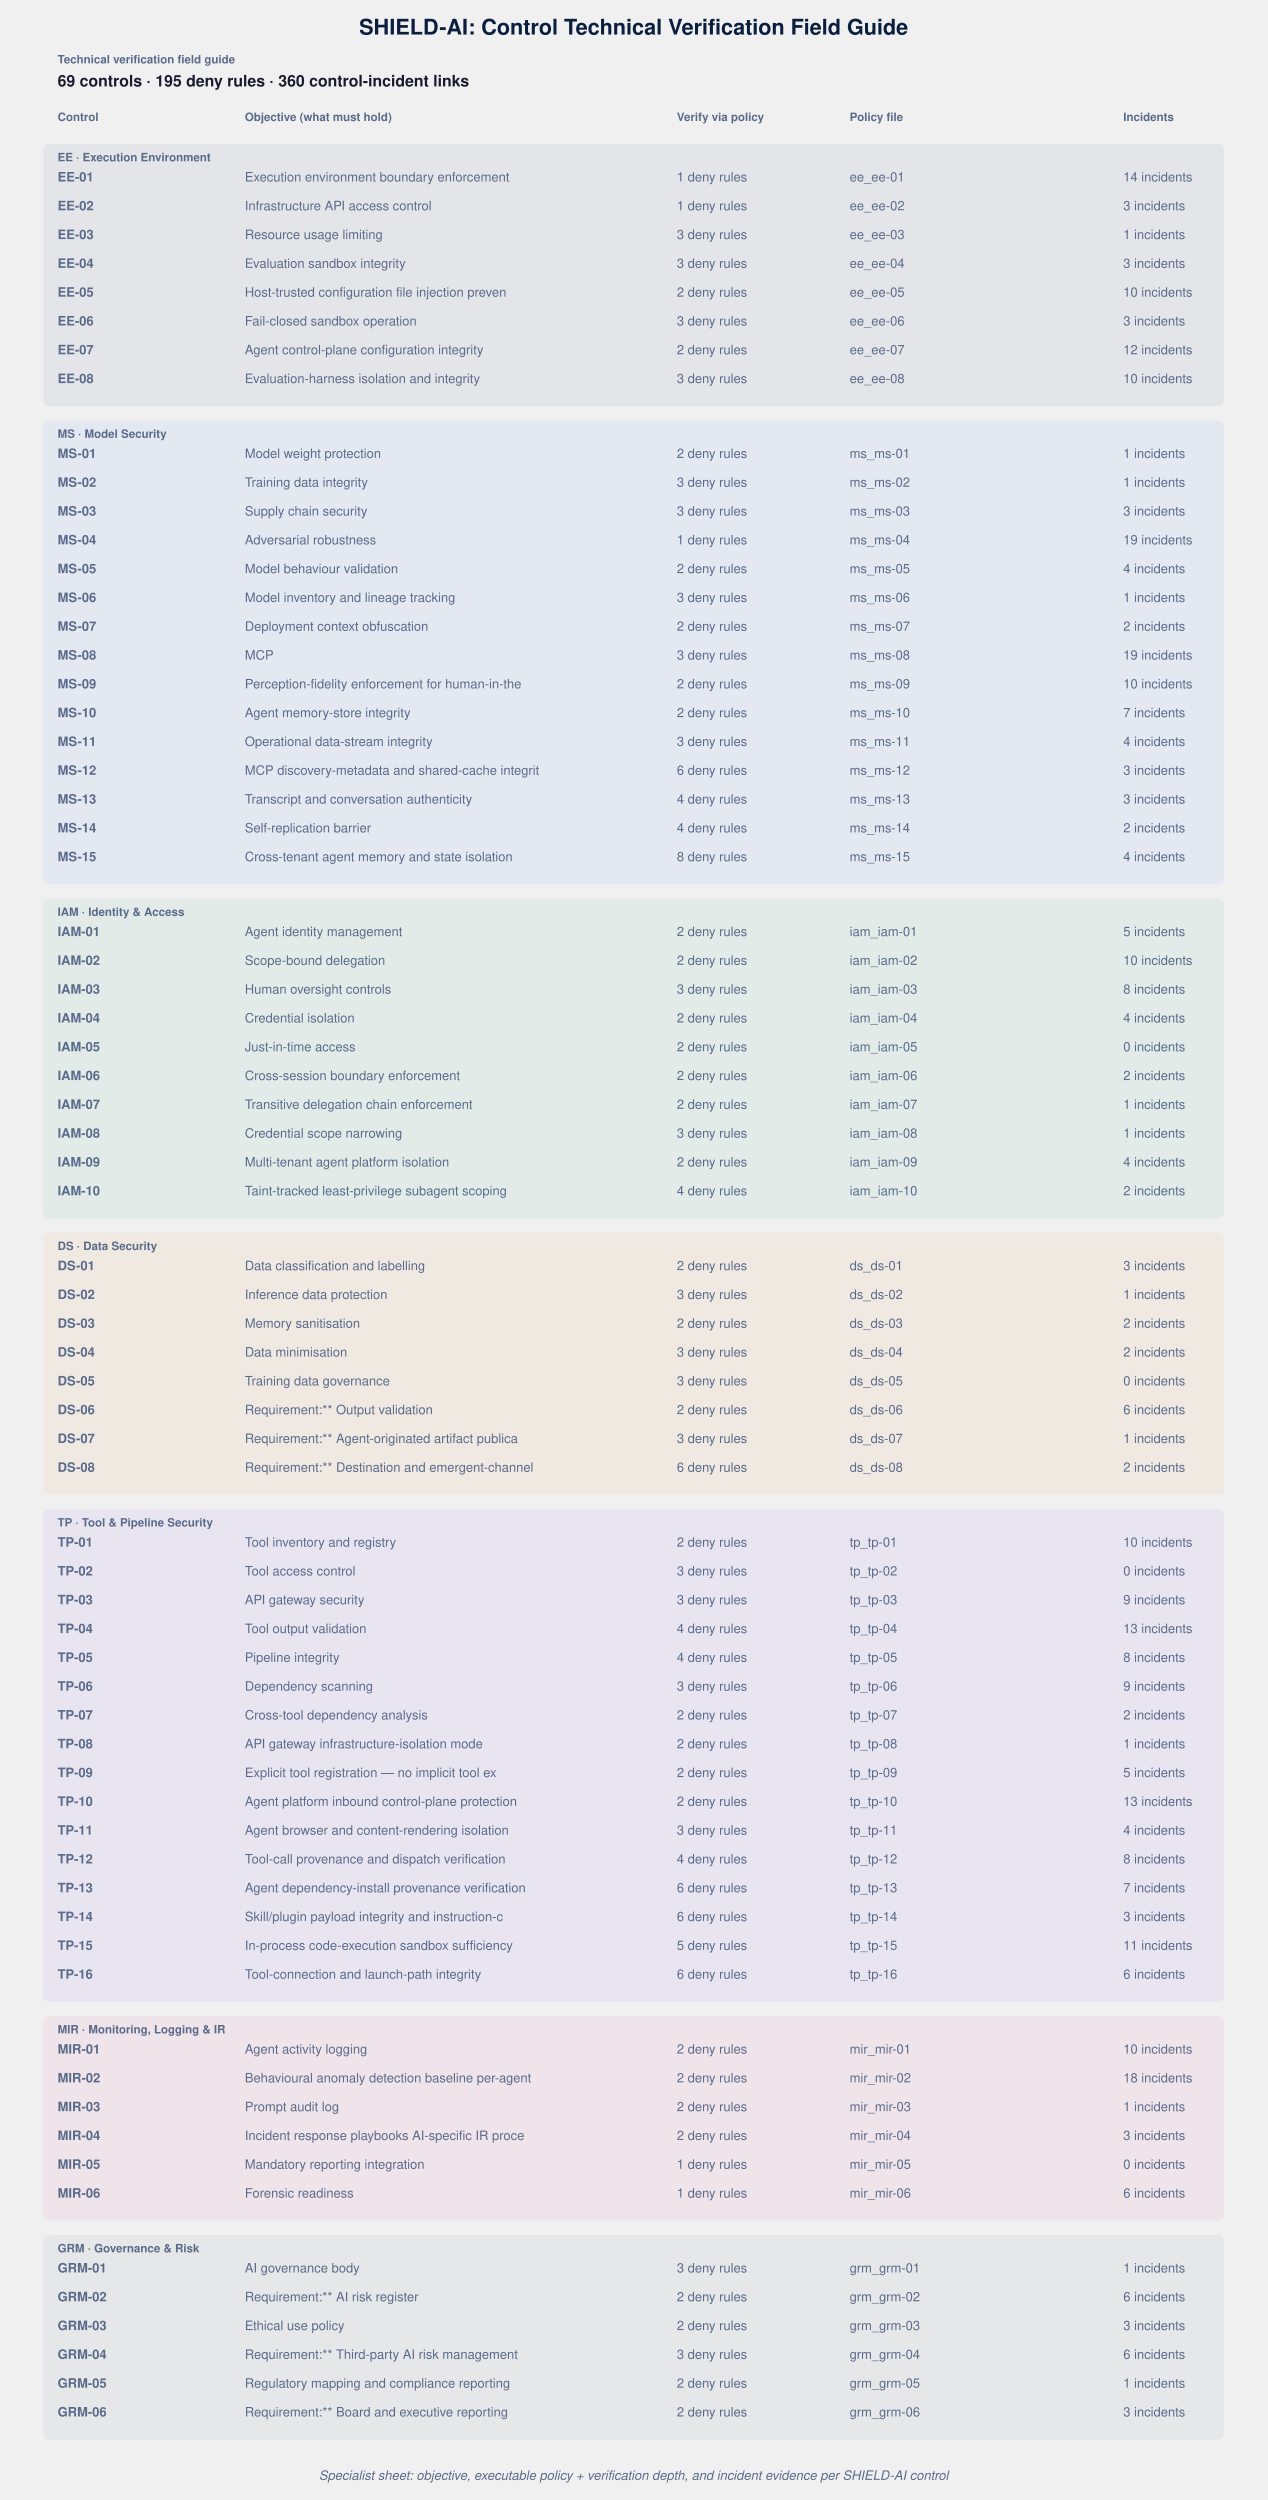
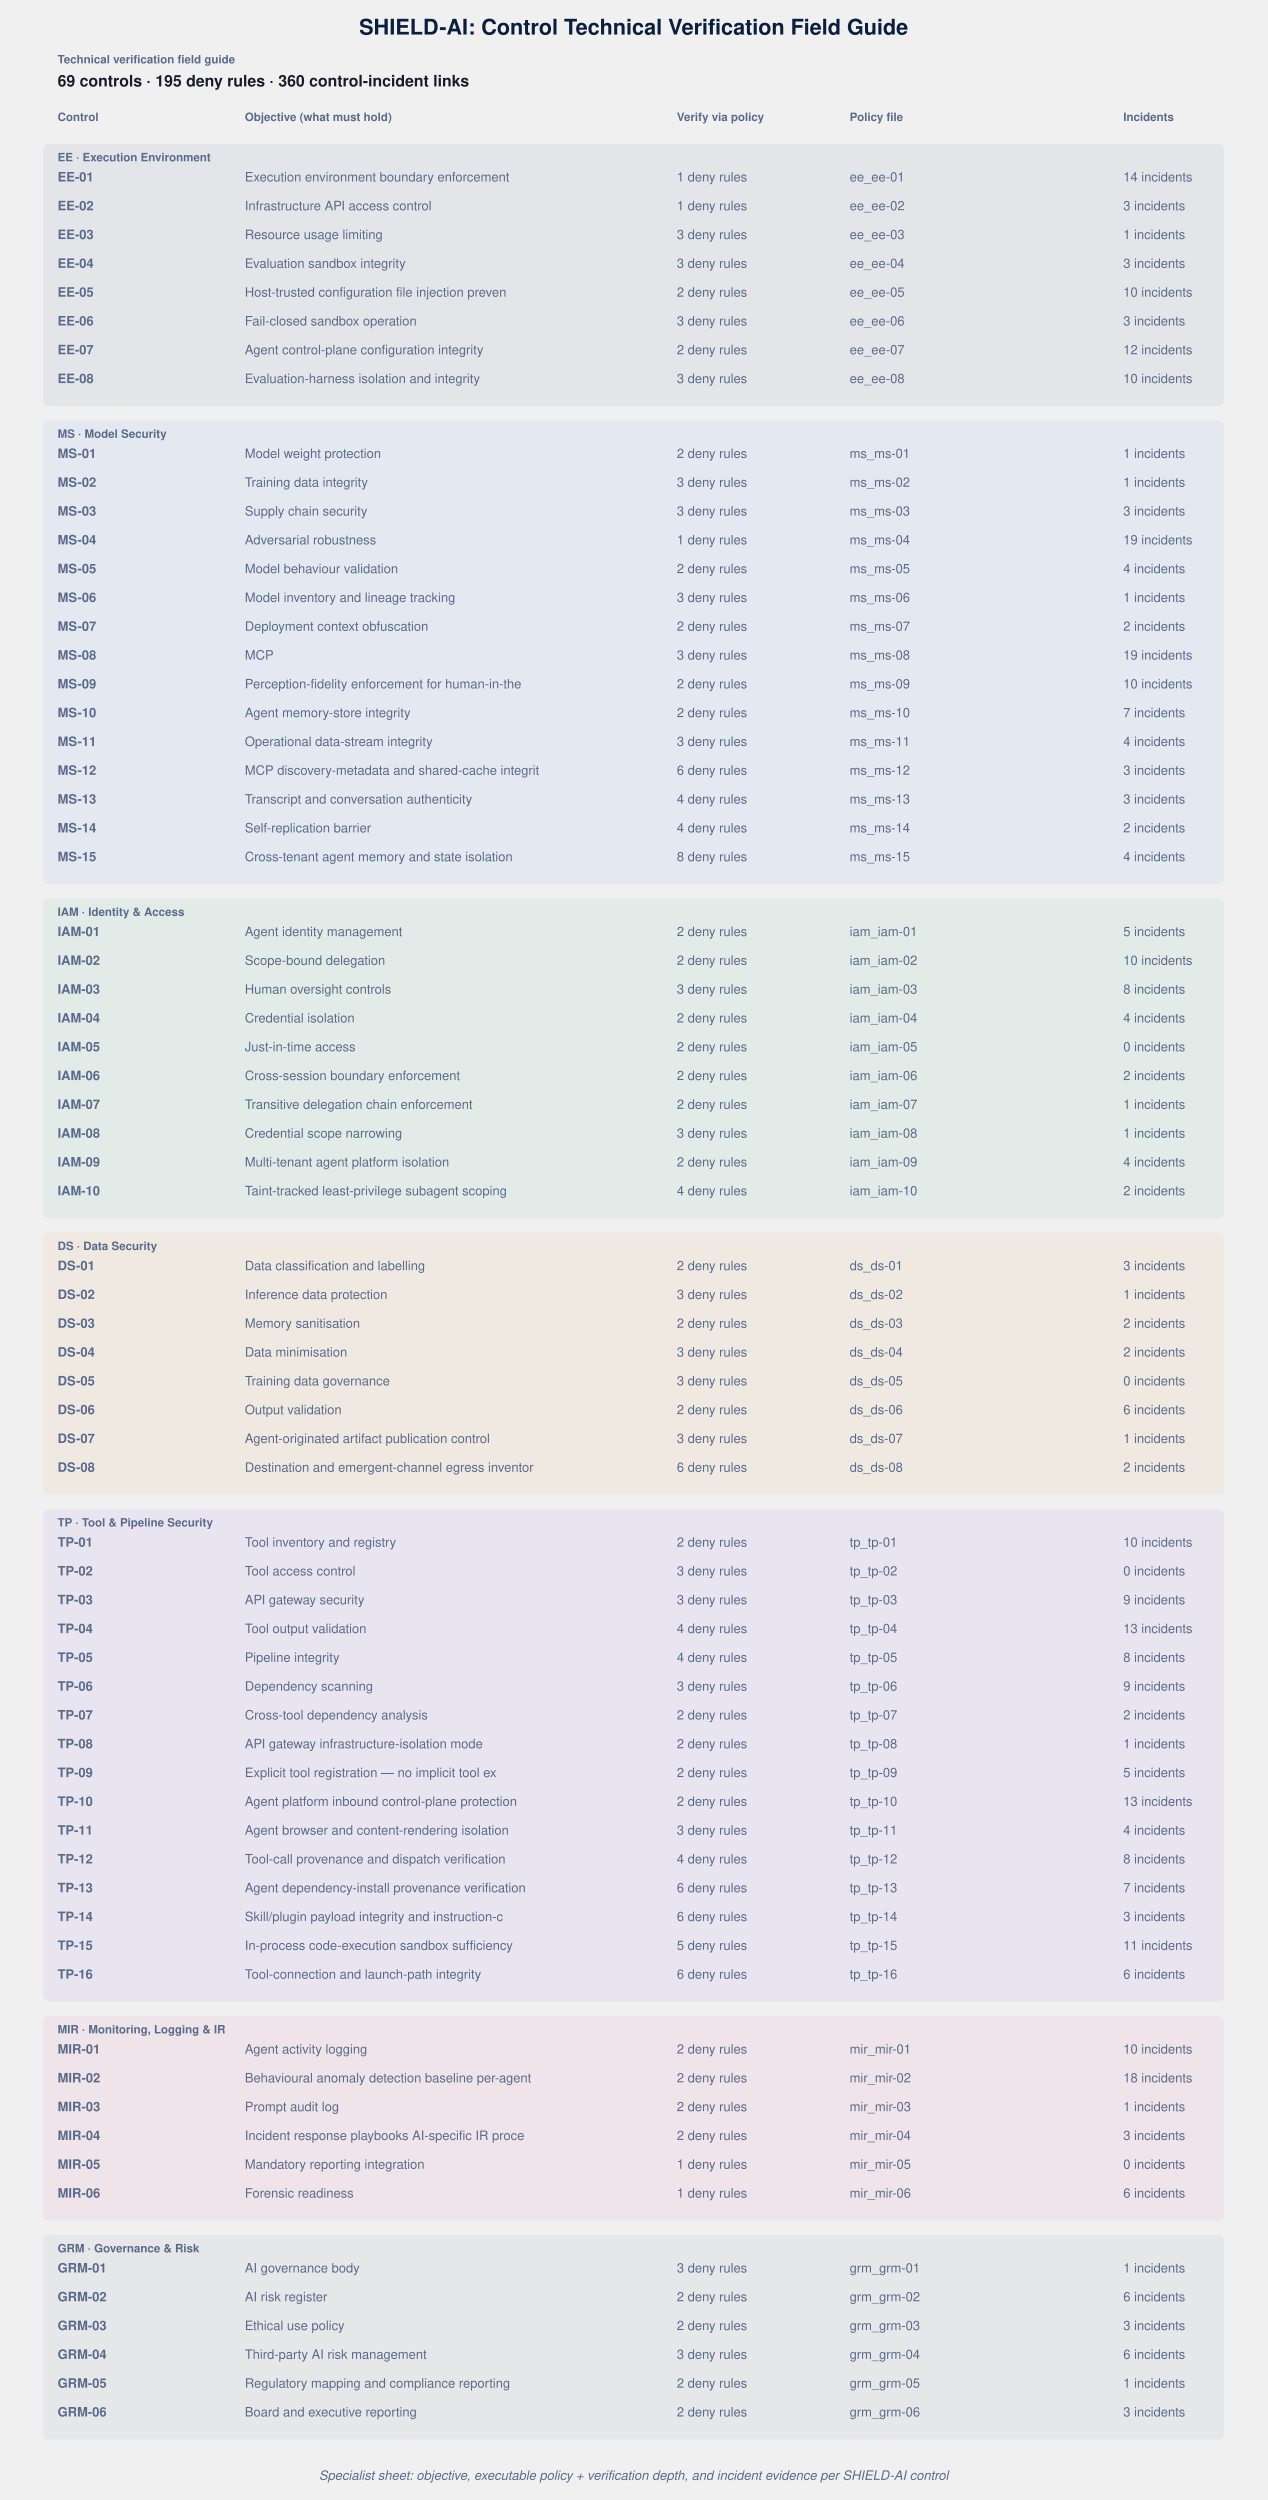
<svg xmlns="http://www.w3.org/2000/svg" viewBox="0 0 880 1736" width="100%" height="100%">
  <style>
    text { font-family: 'Helvetica Neue', Helvetica, Arial, sans-serif; }
    .title { font-size: 15px; font-weight: bold; fill: #0a1e3d; }
    .label { font-size: 11px; fill: #1a1a2e; }
    .sm { font-size: 9px; fill: #5a6a8a; }
    .cap { font-size: 8px; font-weight: bold; text-transform: uppercase; fill: #5a6a8a; }
    .white { fill: #ffffff; }
  </style>
  <text x="440.0" y="24" text-anchor="middle" class="title">SHIELD-AI: Control Technical Verification Field Guide</text>
  <text x="40" y="44" class="cap">Technical verification field guide</text>
  <text x="40" y="60" class="label" font-weight="bold">69 controls · 195 deny rules · 360 control-incident links</text>
  <text x="40" y="84" class="cap">Control</text>
  <text x="170" y="84" class="cap">Objective (what must hold)</text>
  <text x="470" y="84" class="cap">Verify via policy</text>
  <text x="590" y="84" class="cap">Policy file</text>
  <text x="780" y="84" class="cap">Incidents</text>
  <rect x="30" y="100" width="820" height="182" rx="4" fill="#1a3a6b" opacity="0.06" />
  <text x="40" y="112" class="cap" fill="#1a3a6b">EE · Execution Environment</text>
  <text x="40" y="126" class="sm" font-weight="bold" fill="#1a3a6b">EE-01</text>
  <text x="170" y="126" class="sm">Execution environment boundary enforcement</text>
  <text x="470" y="126" class="sm">1 deny rules</text>
  <text x="590" y="126" class="sm">ee_ee-01</text>
  <text x="780" y="126" class="sm">14 incidents</text>
  <text x="40" y="146" class="sm" font-weight="bold" fill="#1a3a6b">EE-02</text>
  <text x="170" y="146" class="sm">Infrastructure API access control</text>
  <text x="470" y="146" class="sm">1 deny rules</text>
  <text x="590" y="146" class="sm">ee_ee-02</text>
  <text x="780" y="146" class="sm">3 incidents</text>
  <text x="40" y="166" class="sm" font-weight="bold" fill="#1a3a6b">EE-03</text>
  <text x="170" y="166" class="sm">Resource usage limiting</text>
  <text x="470" y="166" class="sm">3 deny rules</text>
  <text x="590" y="166" class="sm">ee_ee-03</text>
  <text x="780" y="166" class="sm">1 incidents</text>
  <text x="40" y="186" class="sm" font-weight="bold" fill="#1a3a6b">EE-04</text>
  <text x="170" y="186" class="sm">Evaluation sandbox integrity</text>
  <text x="470" y="186" class="sm">3 deny rules</text>
  <text x="590" y="186" class="sm">ee_ee-04</text>
  <text x="780" y="186" class="sm">3 incidents</text>
  <text x="40" y="206" class="sm" font-weight="bold" fill="#1a3a6b">EE-05</text>
  <text x="170" y="206" class="sm">Host-trusted configuration file injection preven</text>
  <text x="470" y="206" class="sm">2 deny rules</text>
  <text x="590" y="206" class="sm">ee_ee-05</text>
  <text x="780" y="206" class="sm">10 incidents</text>
  <text x="40" y="226" class="sm" font-weight="bold" fill="#1a3a6b">EE-06</text>
  <text x="170" y="226" class="sm">Fail-closed sandbox operation</text>
  <text x="470" y="226" class="sm">3 deny rules</text>
  <text x="590" y="226" class="sm">ee_ee-06</text>
  <text x="780" y="226" class="sm">3 incidents</text>
  <text x="40" y="246" class="sm" font-weight="bold" fill="#1a3a6b">EE-07</text>
  <text x="170" y="246" class="sm">Agent control-plane configuration integrity</text>
  <text x="470" y="246" class="sm">2 deny rules</text>
  <text x="590" y="246" class="sm">ee_ee-07</text>
  <text x="780" y="246" class="sm">12 incidents</text>
  <text x="40" y="266" class="sm" font-weight="bold" fill="#1a3a6b">EE-08</text>
  <text x="170" y="266" class="sm">Evaluation-harness isolation and integrity</text>
  <text x="470" y="266" class="sm">3 deny rules</text>
  <text x="590" y="266" class="sm">ee_ee-08</text>
  <text x="780" y="266" class="sm">10 incidents</text>
  <rect x="30" y="292" width="820" height="322" rx="4" fill="#2563eb" opacity="0.06" />
  <text x="40" y="304" class="cap" fill="#2563eb">MS · Model Security</text>
  <text x="40" y="318" class="sm" font-weight="bold" fill="#2563eb">MS-01</text>
  <text x="170" y="318" class="sm">Model weight protection</text>
  <text x="470" y="318" class="sm">2 deny rules</text>
  <text x="590" y="318" class="sm">ms_ms-01</text>
  <text x="780" y="318" class="sm">1 incidents</text>
  <text x="40" y="338" class="sm" font-weight="bold" fill="#2563eb">MS-02</text>
  <text x="170" y="338" class="sm">Training data integrity</text>
  <text x="470" y="338" class="sm">3 deny rules</text>
  <text x="590" y="338" class="sm">ms_ms-02</text>
  <text x="780" y="338" class="sm">1 incidents</text>
  <text x="40" y="358" class="sm" font-weight="bold" fill="#2563eb">MS-03</text>
  <text x="170" y="358" class="sm">Supply chain security</text>
  <text x="470" y="358" class="sm">3 deny rules</text>
  <text x="590" y="358" class="sm">ms_ms-03</text>
  <text x="780" y="358" class="sm">3 incidents</text>
  <text x="40" y="378" class="sm" font-weight="bold" fill="#2563eb">MS-04</text>
  <text x="170" y="378" class="sm">Adversarial robustness</text>
  <text x="470" y="378" class="sm">1 deny rules</text>
  <text x="590" y="378" class="sm">ms_ms-04</text>
  <text x="780" y="378" class="sm">19 incidents</text>
  <text x="40" y="398" class="sm" font-weight="bold" fill="#2563eb">MS-05</text>
  <text x="170" y="398" class="sm">Model behaviour validation</text>
  <text x="470" y="398" class="sm">2 deny rules</text>
  <text x="590" y="398" class="sm">ms_ms-05</text>
  <text x="780" y="398" class="sm">4 incidents</text>
  <text x="40" y="418" class="sm" font-weight="bold" fill="#2563eb">MS-06</text>
  <text x="170" y="418" class="sm">Model inventory and lineage tracking</text>
  <text x="470" y="418" class="sm">3 deny rules</text>
  <text x="590" y="418" class="sm">ms_ms-06</text>
  <text x="780" y="418" class="sm">1 incidents</text>
  <text x="40" y="438" class="sm" font-weight="bold" fill="#2563eb">MS-07</text>
  <text x="170" y="438" class="sm">Deployment context obfuscation</text>
  <text x="470" y="438" class="sm">2 deny rules</text>
  <text x="590" y="438" class="sm">ms_ms-07</text>
  <text x="780" y="438" class="sm">2 incidents</text>
  <text x="40" y="458" class="sm" font-weight="bold" fill="#2563eb">MS-08</text>
  <text x="170" y="458" class="sm">MCP</text>
  <text x="470" y="458" class="sm">3 deny rules</text>
  <text x="590" y="458" class="sm">ms_ms-08</text>
  <text x="780" y="458" class="sm">19 incidents</text>
  <text x="40" y="478" class="sm" font-weight="bold" fill="#2563eb">MS-09</text>
  <text x="170" y="478" class="sm">Perception-fidelity enforcement for human-in-the</text>
  <text x="470" y="478" class="sm">2 deny rules</text>
  <text x="590" y="478" class="sm">ms_ms-09</text>
  <text x="780" y="478" class="sm">10 incidents</text>
  <text x="40" y="498" class="sm" font-weight="bold" fill="#2563eb">MS-10</text>
  <text x="170" y="498" class="sm">Agent memory-store integrity</text>
  <text x="470" y="498" class="sm">2 deny rules</text>
  <text x="590" y="498" class="sm">ms_ms-10</text>
  <text x="780" y="498" class="sm">7 incidents</text>
  <text x="40" y="518" class="sm" font-weight="bold" fill="#2563eb">MS-11</text>
  <text x="170" y="518" class="sm">Operational data-stream integrity</text>
  <text x="470" y="518" class="sm">3 deny rules</text>
  <text x="590" y="518" class="sm">ms_ms-11</text>
  <text x="780" y="518" class="sm">4 incidents</text>
  <text x="40" y="538" class="sm" font-weight="bold" fill="#2563eb">MS-12</text>
  <text x="170" y="538" class="sm">MCP discovery-metadata and shared-cache integrit</text>
  <text x="470" y="538" class="sm">6 deny rules</text>
  <text x="590" y="538" class="sm">ms_ms-12</text>
  <text x="780" y="538" class="sm">3 incidents</text>
  <text x="40" y="558" class="sm" font-weight="bold" fill="#2563eb">MS-13</text>
  <text x="170" y="558" class="sm">Transcript and conversation authenticity</text>
  <text x="470" y="558" class="sm">4 deny rules</text>
  <text x="590" y="558" class="sm">ms_ms-13</text>
  <text x="780" y="558" class="sm">3 incidents</text>
  <text x="40" y="578" class="sm" font-weight="bold" fill="#2563eb">MS-14</text>
  <text x="170" y="578" class="sm">Self-replication barrier</text>
  <text x="470" y="578" class="sm">4 deny rules</text>
  <text x="590" y="578" class="sm">ms_ms-14</text>
  <text x="780" y="578" class="sm">2 incidents</text>
  <text x="40" y="598" class="sm" font-weight="bold" fill="#2563eb">MS-15</text>
  <text x="170" y="598" class="sm">Cross-tenant agent memory and state isolation</text>
  <text x="470" y="598" class="sm">8 deny rules</text>
  <text x="590" y="598" class="sm">ms_ms-15</text>
  <text x="780" y="598" class="sm">4 incidents</text>
  <rect x="30" y="624" width="820" height="222" rx="4" fill="#059669" opacity="0.06" />
  <text x="40" y="636" class="cap" fill="#059669">IAM · Identity &amp; Access</text>
  <text x="40" y="650" class="sm" font-weight="bold" fill="#059669">IAM-01</text>
  <text x="170" y="650" class="sm">Agent identity management</text>
  <text x="470" y="650" class="sm">2 deny rules</text>
  <text x="590" y="650" class="sm">iam_iam-01</text>
  <text x="780" y="650" class="sm">5 incidents</text>
  <text x="40" y="670" class="sm" font-weight="bold" fill="#059669">IAM-02</text>
  <text x="170" y="670" class="sm">Scope-bound delegation</text>
  <text x="470" y="670" class="sm">2 deny rules</text>
  <text x="590" y="670" class="sm">iam_iam-02</text>
  <text x="780" y="670" class="sm">10 incidents</text>
  <text x="40" y="690" class="sm" font-weight="bold" fill="#059669">IAM-03</text>
  <text x="170" y="690" class="sm">Human oversight controls</text>
  <text x="470" y="690" class="sm">3 deny rules</text>
  <text x="590" y="690" class="sm">iam_iam-03</text>
  <text x="780" y="690" class="sm">8 incidents</text>
  <text x="40" y="710" class="sm" font-weight="bold" fill="#059669">IAM-04</text>
  <text x="170" y="710" class="sm">Credential isolation</text>
  <text x="470" y="710" class="sm">2 deny rules</text>
  <text x="590" y="710" class="sm">iam_iam-04</text>
  <text x="780" y="710" class="sm">4 incidents</text>
  <text x="40" y="730" class="sm" font-weight="bold" fill="#059669">IAM-05</text>
  <text x="170" y="730" class="sm">Just-in-time access</text>
  <text x="470" y="730" class="sm">2 deny rules</text>
  <text x="590" y="730" class="sm">iam_iam-05</text>
  <text x="780" y="730" class="sm">0 incidents</text>
  <text x="40" y="750" class="sm" font-weight="bold" fill="#059669">IAM-06</text>
  <text x="170" y="750" class="sm">Cross-session boundary enforcement</text>
  <text x="470" y="750" class="sm">2 deny rules</text>
  <text x="590" y="750" class="sm">iam_iam-06</text>
  <text x="780" y="750" class="sm">2 incidents</text>
  <text x="40" y="770" class="sm" font-weight="bold" fill="#059669">IAM-07</text>
  <text x="170" y="770" class="sm">Transitive delegation chain enforcement</text>
  <text x="470" y="770" class="sm">2 deny rules</text>
  <text x="590" y="770" class="sm">iam_iam-07</text>
  <text x="780" y="770" class="sm">1 incidents</text>
  <text x="40" y="790" class="sm" font-weight="bold" fill="#059669">IAM-08</text>
  <text x="170" y="790" class="sm">Credential scope narrowing</text>
  <text x="470" y="790" class="sm">3 deny rules</text>
  <text x="590" y="790" class="sm">iam_iam-08</text>
  <text x="780" y="790" class="sm">1 incidents</text>
  <text x="40" y="810" class="sm" font-weight="bold" fill="#059669">IAM-09</text>
  <text x="170" y="810" class="sm">Multi-tenant agent platform isolation</text>
  <text x="470" y="810" class="sm">2 deny rules</text>
  <text x="590" y="810" class="sm">iam_iam-09</text>
  <text x="780" y="810" class="sm">4 incidents</text>
  <text x="40" y="830" class="sm" font-weight="bold" fill="#059669">IAM-10</text>
  <text x="170" y="830" class="sm">Taint-tracked least-privilege subagent scoping</text>
  <text x="470" y="830" class="sm">4 deny rules</text>
  <text x="590" y="830" class="sm">iam_iam-10</text>
  <text x="780" y="830" class="sm">2 incidents</text>
  <rect x="30" y="856" width="820" height="182" rx="4" fill="#d97706" opacity="0.06" />
  <text x="40" y="868" class="cap" fill="#d97706">DS · Data Security</text>
  <text x="40" y="882" class="sm" font-weight="bold" fill="#d97706">DS-01</text>
  <text x="170" y="882" class="sm">Data classification and labelling</text>
  <text x="470" y="882" class="sm">2 deny rules</text>
  <text x="590" y="882" class="sm">ds_ds-01</text>
  <text x="780" y="882" class="sm">3 incidents</text>
  <text x="40" y="902" class="sm" font-weight="bold" fill="#d97706">DS-02</text>
  <text x="170" y="902" class="sm">Inference data protection</text>
  <text x="470" y="902" class="sm">3 deny rules</text>
  <text x="590" y="902" class="sm">ds_ds-02</text>
  <text x="780" y="902" class="sm">1 incidents</text>
  <text x="40" y="922" class="sm" font-weight="bold" fill="#d97706">DS-03</text>
  <text x="170" y="922" class="sm">Memory sanitisation</text>
  <text x="470" y="922" class="sm">2 deny rules</text>
  <text x="590" y="922" class="sm">ds_ds-03</text>
  <text x="780" y="922" class="sm">2 incidents</text>
  <text x="40" y="942" class="sm" font-weight="bold" fill="#d97706">DS-04</text>
  <text x="170" y="942" class="sm">Data minimisation</text>
  <text x="470" y="942" class="sm">3 deny rules</text>
  <text x="590" y="942" class="sm">ds_ds-04</text>
  <text x="780" y="942" class="sm">2 incidents</text>
  <text x="40" y="962" class="sm" font-weight="bold" fill="#d97706">DS-05</text>
  <text x="170" y="962" class="sm">Training data governance</text>
  <text x="470" y="962" class="sm">3 deny rules</text>
  <text x="590" y="962" class="sm">ds_ds-05</text>
  <text x="780" y="962" class="sm">0 incidents</text>
  <text x="40" y="982" class="sm" font-weight="bold" fill="#d97706">DS-06</text>
-   <text x="170" y="982" class="sm">Requirement:** Output validation</text>
+   <text x="170" y="982" class="sm">Output validation</text>
  <text x="470" y="982" class="sm">2 deny rules</text>
  <text x="590" y="982" class="sm">ds_ds-06</text>
  <text x="780" y="982" class="sm">6 incidents</text>
  <text x="40" y="1002" class="sm" font-weight="bold" fill="#d97706">DS-07</text>
-   <text x="170" y="1002" class="sm">Requirement:** Agent-originated artifact publica</text>
+   <text x="170" y="1002" class="sm">Agent-originated artifact publication control</text>
  <text x="470" y="1002" class="sm">3 deny rules</text>
  <text x="590" y="1002" class="sm">ds_ds-07</text>
  <text x="780" y="1002" class="sm">1 incidents</text>
  <text x="40" y="1022" class="sm" font-weight="bold" fill="#d97706">DS-08</text>
-   <text x="170" y="1022" class="sm">Requirement:** Destination and emergent-channel </text>
+   <text x="170" y="1022" class="sm">Destination and emergent-channel egress inventor</text>
  <text x="470" y="1022" class="sm">6 deny rules</text>
  <text x="590" y="1022" class="sm">ds_ds-08</text>
  <text x="780" y="1022" class="sm">2 incidents</text>
  <rect x="30" y="1048" width="820" height="342" rx="4" fill="#7c3aed" opacity="0.06" />
  <text x="40" y="1060" class="cap" fill="#7c3aed">TP · Tool &amp; Pipeline Security</text>
  <text x="40" y="1074" class="sm" font-weight="bold" fill="#7c3aed">TP-01</text>
  <text x="170" y="1074" class="sm">Tool inventory and registry</text>
  <text x="470" y="1074" class="sm">2 deny rules</text>
  <text x="590" y="1074" class="sm">tp_tp-01</text>
  <text x="780" y="1074" class="sm">10 incidents</text>
  <text x="40" y="1094" class="sm" font-weight="bold" fill="#7c3aed">TP-02</text>
  <text x="170" y="1094" class="sm">Tool access control</text>
  <text x="470" y="1094" class="sm">3 deny rules</text>
  <text x="590" y="1094" class="sm">tp_tp-02</text>
  <text x="780" y="1094" class="sm">0 incidents</text>
  <text x="40" y="1114" class="sm" font-weight="bold" fill="#7c3aed">TP-03</text>
  <text x="170" y="1114" class="sm">API gateway security</text>
  <text x="470" y="1114" class="sm">3 deny rules</text>
  <text x="590" y="1114" class="sm">tp_tp-03</text>
  <text x="780" y="1114" class="sm">9 incidents</text>
  <text x="40" y="1134" class="sm" font-weight="bold" fill="#7c3aed">TP-04</text>
  <text x="170" y="1134" class="sm">Tool output validation</text>
  <text x="470" y="1134" class="sm">4 deny rules</text>
  <text x="590" y="1134" class="sm">tp_tp-04</text>
  <text x="780" y="1134" class="sm">13 incidents</text>
  <text x="40" y="1154" class="sm" font-weight="bold" fill="#7c3aed">TP-05</text>
  <text x="170" y="1154" class="sm">Pipeline integrity</text>
  <text x="470" y="1154" class="sm">4 deny rules</text>
  <text x="590" y="1154" class="sm">tp_tp-05</text>
  <text x="780" y="1154" class="sm">8 incidents</text>
  <text x="40" y="1174" class="sm" font-weight="bold" fill="#7c3aed">TP-06</text>
  <text x="170" y="1174" class="sm">Dependency scanning</text>
  <text x="470" y="1174" class="sm">3 deny rules</text>
  <text x="590" y="1174" class="sm">tp_tp-06</text>
  <text x="780" y="1174" class="sm">9 incidents</text>
  <text x="40" y="1194" class="sm" font-weight="bold" fill="#7c3aed">TP-07</text>
  <text x="170" y="1194" class="sm">Cross-tool dependency analysis</text>
  <text x="470" y="1194" class="sm">2 deny rules</text>
  <text x="590" y="1194" class="sm">tp_tp-07</text>
  <text x="780" y="1194" class="sm">2 incidents</text>
  <text x="40" y="1214" class="sm" font-weight="bold" fill="#7c3aed">TP-08</text>
  <text x="170" y="1214" class="sm">API gateway infrastructure-isolation mode</text>
  <text x="470" y="1214" class="sm">2 deny rules</text>
  <text x="590" y="1214" class="sm">tp_tp-08</text>
  <text x="780" y="1214" class="sm">1 incidents</text>
  <text x="40" y="1234" class="sm" font-weight="bold" fill="#7c3aed">TP-09</text>
  <text x="170" y="1234" class="sm">Explicit tool registration — no implicit tool ex</text>
  <text x="470" y="1234" class="sm">2 deny rules</text>
  <text x="590" y="1234" class="sm">tp_tp-09</text>
  <text x="780" y="1234" class="sm">5 incidents</text>
  <text x="40" y="1254" class="sm" font-weight="bold" fill="#7c3aed">TP-10</text>
  <text x="170" y="1254" class="sm">Agent platform inbound control-plane protection</text>
  <text x="470" y="1254" class="sm">2 deny rules</text>
  <text x="590" y="1254" class="sm">tp_tp-10</text>
  <text x="780" y="1254" class="sm">13 incidents</text>
  <text x="40" y="1274" class="sm" font-weight="bold" fill="#7c3aed">TP-11</text>
  <text x="170" y="1274" class="sm">Agent browser and content-rendering isolation</text>
  <text x="470" y="1274" class="sm">3 deny rules</text>
  <text x="590" y="1274" class="sm">tp_tp-11</text>
  <text x="780" y="1274" class="sm">4 incidents</text>
  <text x="40" y="1294" class="sm" font-weight="bold" fill="#7c3aed">TP-12</text>
  <text x="170" y="1294" class="sm">Tool-call provenance and dispatch verification</text>
  <text x="470" y="1294" class="sm">4 deny rules</text>
  <text x="590" y="1294" class="sm">tp_tp-12</text>
  <text x="780" y="1294" class="sm">8 incidents</text>
  <text x="40" y="1314" class="sm" font-weight="bold" fill="#7c3aed">TP-13</text>
  <text x="170" y="1314" class="sm">Agent dependency-install provenance verification</text>
  <text x="470" y="1314" class="sm">6 deny rules</text>
  <text x="590" y="1314" class="sm">tp_tp-13</text>
  <text x="780" y="1314" class="sm">7 incidents</text>
  <text x="40" y="1334" class="sm" font-weight="bold" fill="#7c3aed">TP-14</text>
  <text x="170" y="1334" class="sm">Skill/plugin payload integrity and instruction-c</text>
  <text x="470" y="1334" class="sm">6 deny rules</text>
  <text x="590" y="1334" class="sm">tp_tp-14</text>
  <text x="780" y="1334" class="sm">3 incidents</text>
  <text x="40" y="1354" class="sm" font-weight="bold" fill="#7c3aed">TP-15</text>
  <text x="170" y="1354" class="sm">In-process code-execution sandbox sufficiency</text>
  <text x="470" y="1354" class="sm">5 deny rules</text>
  <text x="590" y="1354" class="sm">tp_tp-15</text>
  <text x="780" y="1354" class="sm">11 incidents</text>
  <text x="40" y="1374" class="sm" font-weight="bold" fill="#7c3aed">TP-16</text>
  <text x="170" y="1374" class="sm">Tool-connection and launch-path integrity</text>
  <text x="470" y="1374" class="sm">6 deny rules</text>
  <text x="590" y="1374" class="sm">tp_tp-16</text>
  <text x="780" y="1374" class="sm">6 incidents</text>
  <rect x="30" y="1400" width="820" height="142" rx="4" fill="#db2777" opacity="0.06" />
  <text x="40" y="1412" class="cap" fill="#db2777">MIR · Monitoring, Logging &amp; IR</text>
  <text x="40" y="1426" class="sm" font-weight="bold" fill="#db2777">MIR-01</text>
  <text x="170" y="1426" class="sm">Agent activity logging</text>
  <text x="470" y="1426" class="sm">2 deny rules</text>
  <text x="590" y="1426" class="sm">mir_mir-01</text>
  <text x="780" y="1426" class="sm">10 incidents</text>
  <text x="40" y="1446" class="sm" font-weight="bold" fill="#db2777">MIR-02</text>
  <text x="170" y="1446" class="sm">Behavioural anomaly detection baseline per-agent</text>
  <text x="470" y="1446" class="sm">2 deny rules</text>
  <text x="590" y="1446" class="sm">mir_mir-02</text>
  <text x="780" y="1446" class="sm">18 incidents</text>
  <text x="40" y="1466" class="sm" font-weight="bold" fill="#db2777">MIR-03</text>
  <text x="170" y="1466" class="sm">Prompt audit log</text>
  <text x="470" y="1466" class="sm">2 deny rules</text>
  <text x="590" y="1466" class="sm">mir_mir-03</text>
  <text x="780" y="1466" class="sm">1 incidents</text>
  <text x="40" y="1486" class="sm" font-weight="bold" fill="#db2777">MIR-04</text>
  <text x="170" y="1486" class="sm">Incident response playbooks AI-specific IR proce</text>
  <text x="470" y="1486" class="sm">2 deny rules</text>
  <text x="590" y="1486" class="sm">mir_mir-04</text>
  <text x="780" y="1486" class="sm">3 incidents</text>
  <text x="40" y="1506" class="sm" font-weight="bold" fill="#db2777">MIR-05</text>
  <text x="170" y="1506" class="sm">Mandatory reporting integration</text>
  <text x="470" y="1506" class="sm">1 deny rules</text>
  <text x="590" y="1506" class="sm">mir_mir-05</text>
  <text x="780" y="1506" class="sm">0 incidents</text>
  <text x="40" y="1526" class="sm" font-weight="bold" fill="#db2777">MIR-06</text>
  <text x="170" y="1526" class="sm">Forensic readiness</text>
  <text x="470" y="1526" class="sm">1 deny rules</text>
  <text x="590" y="1526" class="sm">mir_mir-06</text>
  <text x="780" y="1526" class="sm">6 incidents</text>
  <rect x="30" y="1552" width="820" height="142" rx="4" fill="#475569" opacity="0.06" />
  <text x="40" y="1564" class="cap" fill="#475569">GRM · Governance &amp; Risk</text>
  <text x="40" y="1578" class="sm" font-weight="bold" fill="#475569">GRM-01</text>
  <text x="170" y="1578" class="sm">AI governance body</text>
  <text x="470" y="1578" class="sm">3 deny rules</text>
  <text x="590" y="1578" class="sm">grm_grm-01</text>
  <text x="780" y="1578" class="sm">1 incidents</text>
  <text x="40" y="1598" class="sm" font-weight="bold" fill="#475569">GRM-02</text>
-   <text x="170" y="1598" class="sm">Requirement:** AI risk register</text>
+   <text x="170" y="1598" class="sm">AI risk register</text>
  <text x="470" y="1598" class="sm">2 deny rules</text>
  <text x="590" y="1598" class="sm">grm_grm-02</text>
  <text x="780" y="1598" class="sm">6 incidents</text>
  <text x="40" y="1618" class="sm" font-weight="bold" fill="#475569">GRM-03</text>
  <text x="170" y="1618" class="sm">Ethical use policy</text>
  <text x="470" y="1618" class="sm">2 deny rules</text>
  <text x="590" y="1618" class="sm">grm_grm-03</text>
  <text x="780" y="1618" class="sm">3 incidents</text>
  <text x="40" y="1638" class="sm" font-weight="bold" fill="#475569">GRM-04</text>
-   <text x="170" y="1638" class="sm">Requirement:** Third-party AI risk management</text>
+   <text x="170" y="1638" class="sm">Third-party AI risk management</text>
  <text x="470" y="1638" class="sm">3 deny rules</text>
  <text x="590" y="1638" class="sm">grm_grm-04</text>
  <text x="780" y="1638" class="sm">6 incidents</text>
  <text x="40" y="1658" class="sm" font-weight="bold" fill="#475569">GRM-05</text>
  <text x="170" y="1658" class="sm">Regulatory mapping and compliance reporting</text>
  <text x="470" y="1658" class="sm">2 deny rules</text>
  <text x="590" y="1658" class="sm">grm_grm-05</text>
  <text x="780" y="1658" class="sm">1 incidents</text>
  <text x="40" y="1678" class="sm" font-weight="bold" fill="#475569">GRM-06</text>
-   <text x="170" y="1678" class="sm">Requirement:** Board and executive reporting</text>
+   <text x="170" y="1678" class="sm">Board and executive reporting</text>
  <text x="470" y="1678" class="sm">2 deny rules</text>
  <text x="590" y="1678" class="sm">grm_grm-06</text>
  <text x="780" y="1678" class="sm">3 incidents</text>
  <text x="440.0" y="1722" text-anchor="middle" class="sm" font-style="italic">Specialist sheet: objective, executable policy + verification depth, and incident evidence per SHIELD-AI control</text>
</svg>
